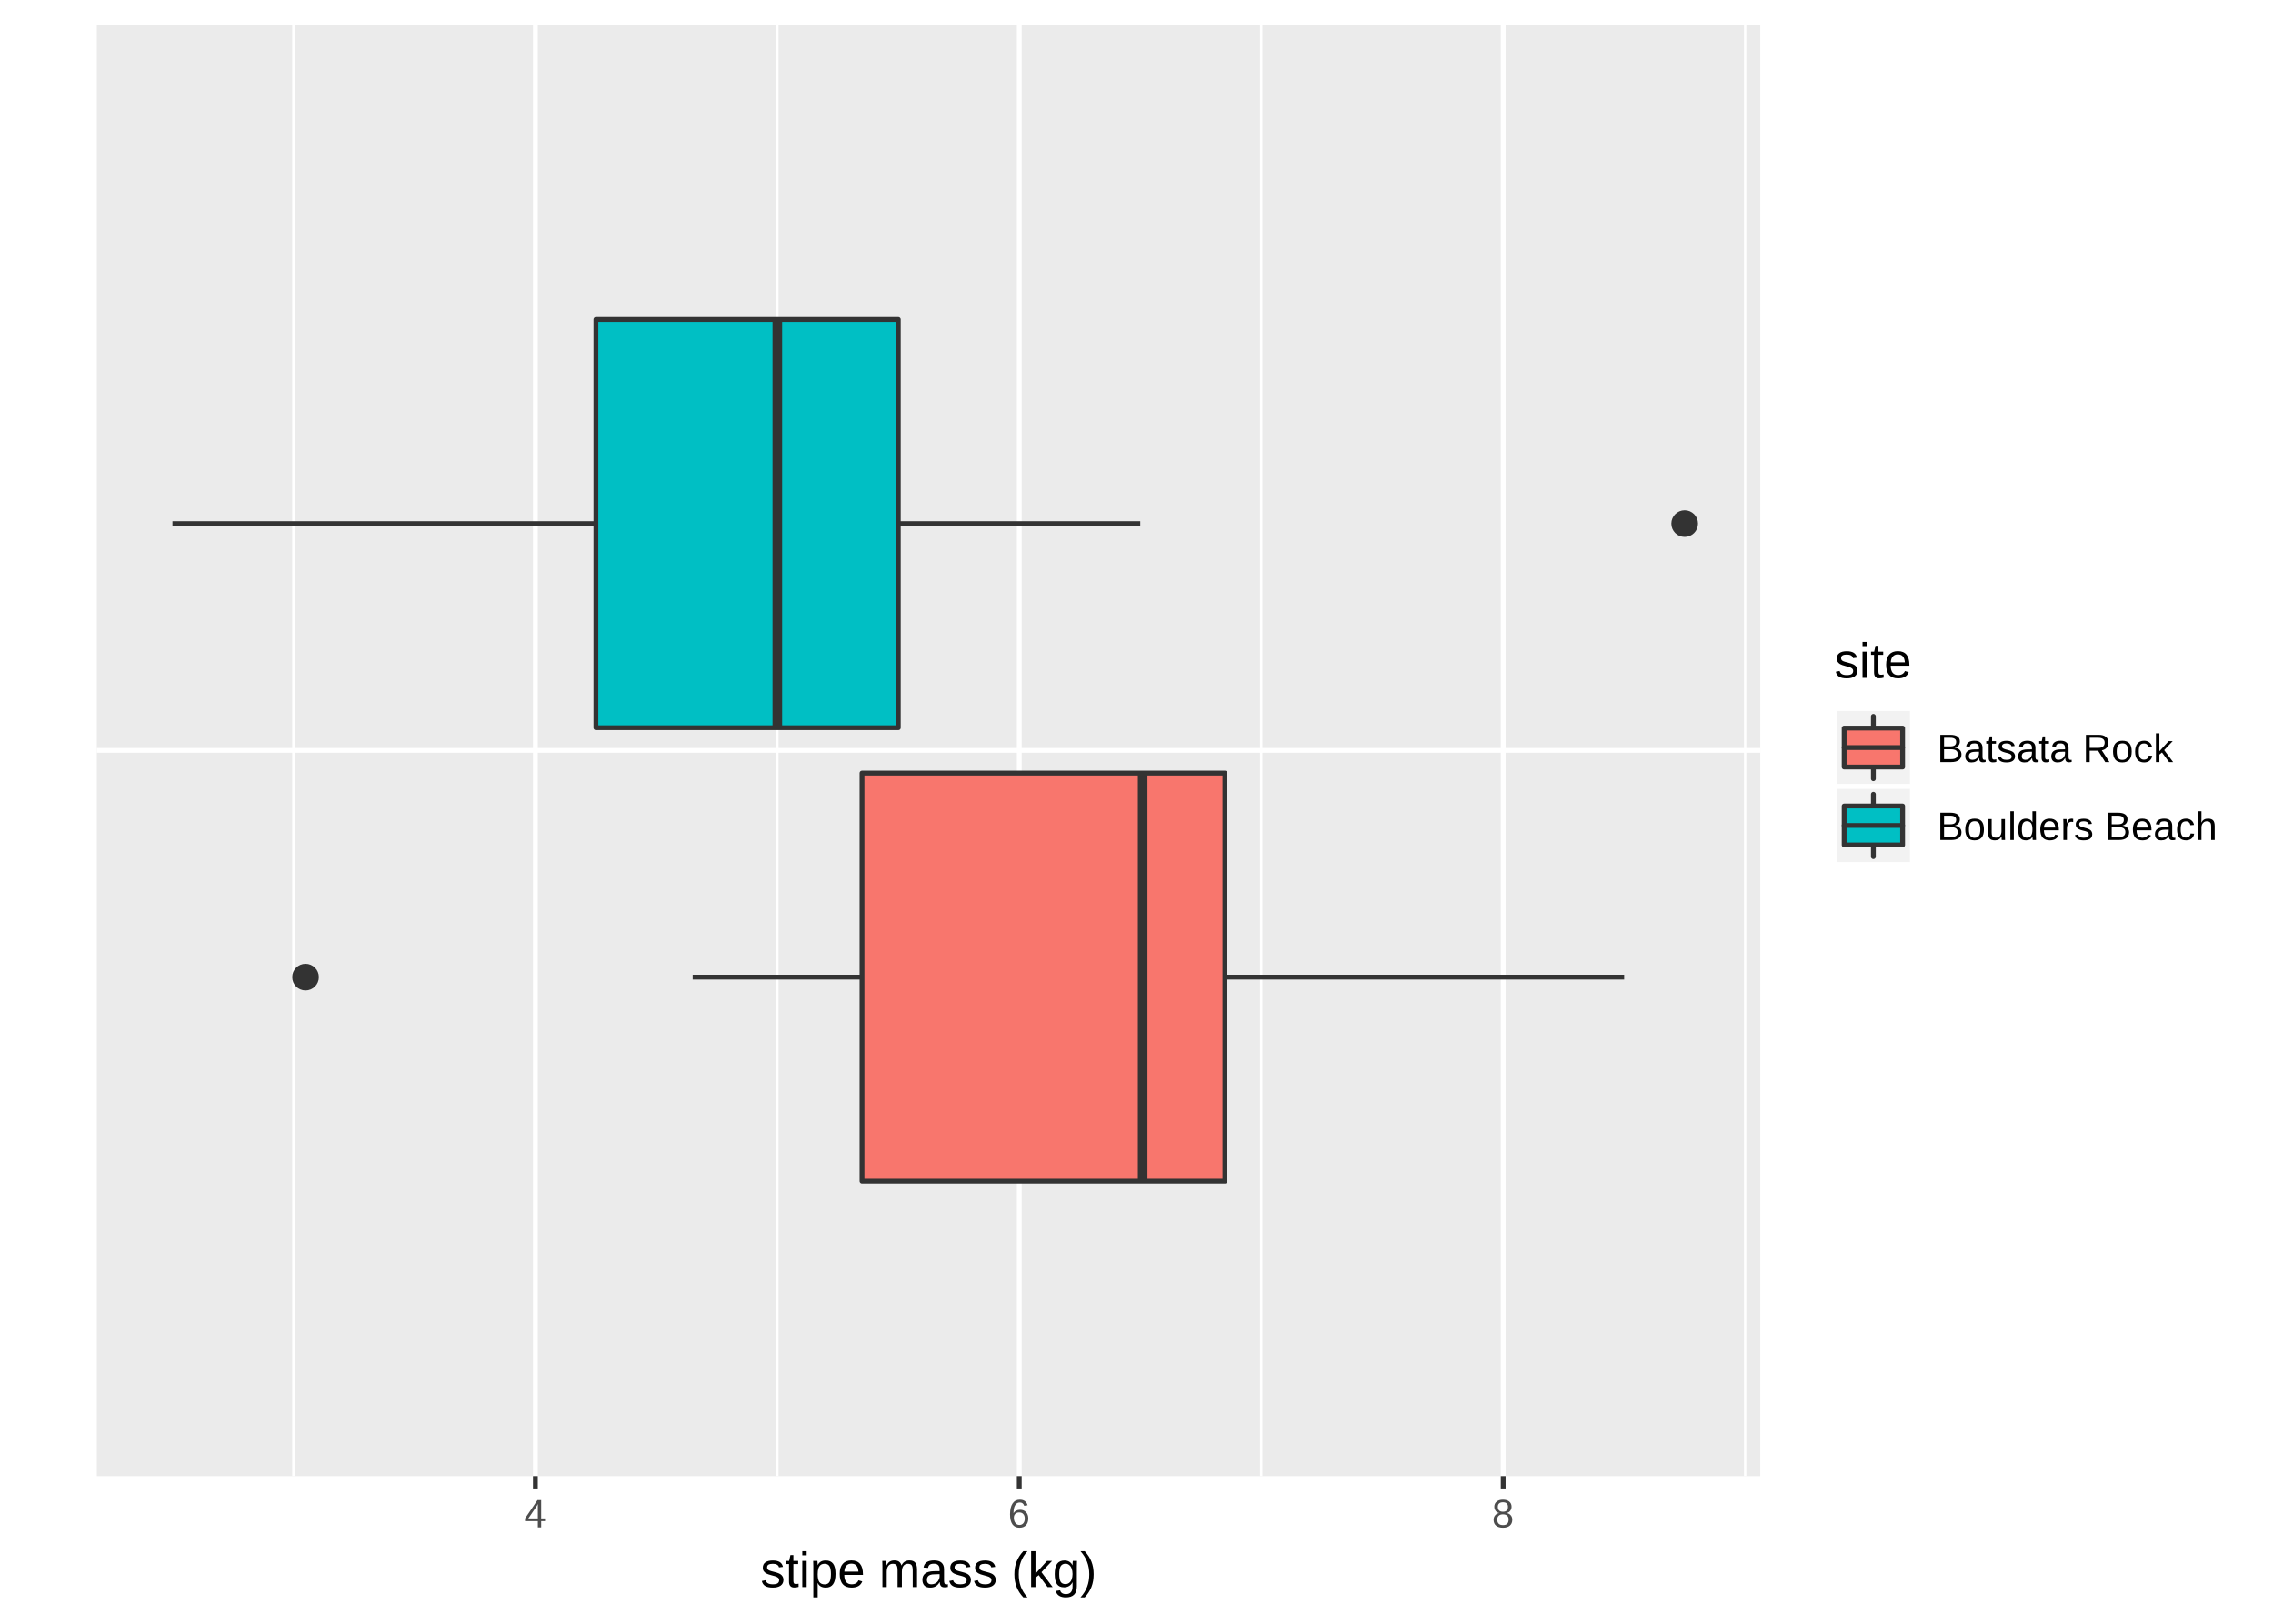
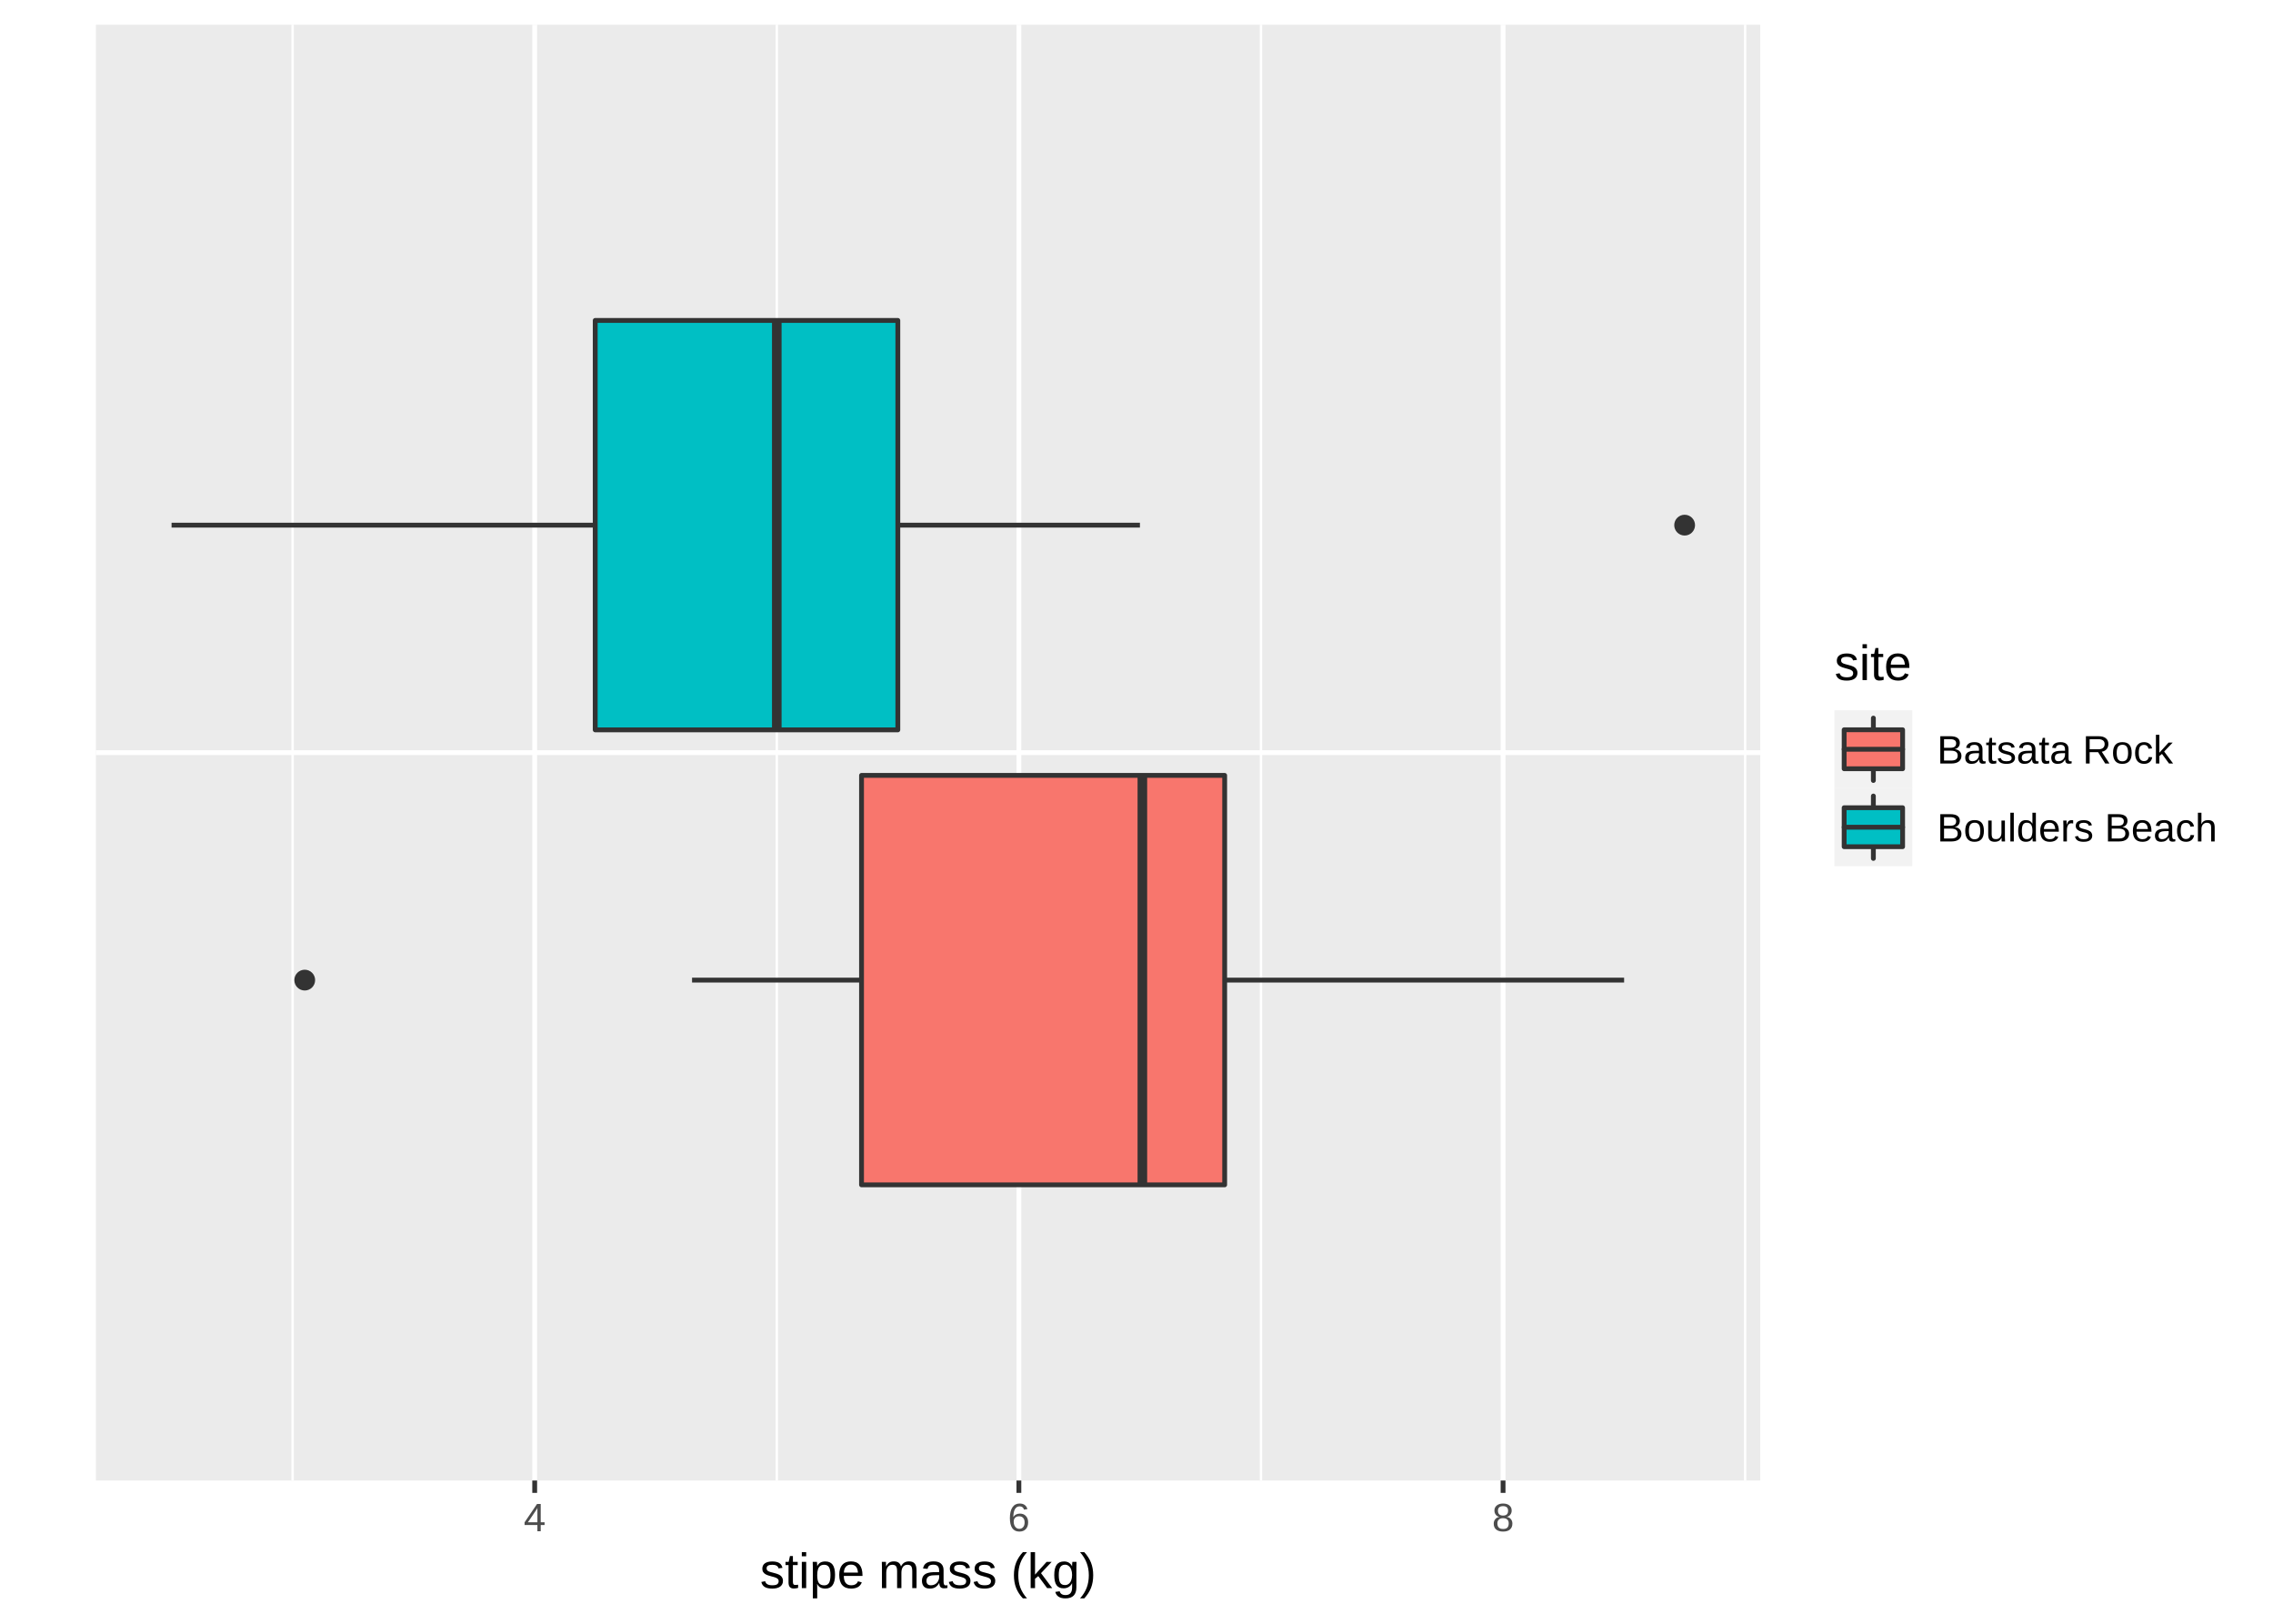
- <svg xmlns="http://www.w3.org/2000/svg" viewBox="0 0 504.00 360.00">
+ <svg xmlns="http://www.w3.org/2000/svg" class="svglite" width="504.00pt" height="360.00pt" viewBox="0 0 504.00 360.00">
  <defs>
    <style type="text/css">
-     line, polyline, path, rect, circle {
+     .svglite line, .svglite polyline, .svglite polygon, .svglite path, .svglite rect, .svglite circle {
      fill: none;
      stroke: #000000;
      stroke-linecap: round;
      stroke-linejoin: round;
      stroke-miterlimit: 10.00;
    }
  </style>
  </defs>
  <rect width="100%" height="100%" style="stroke: none; fill: #FFFFFF;" />
-   <rect x="0.00" y="0.00" width="504.00" height="360.00" style="stroke-width: 1.07; stroke: #FFFFFF; fill: #FFFFFF;" />
  <defs>
-     <clipPath id="cpMjEuNDczOXwzOTAuMzEyfDMyNy4yNTd8NS40Nzk0NQ==">
-       <rect x="21.47" y="5.48" width="368.84" height="321.78" />
-     </clipPath>
-   </defs>
-   <rect x="21.47" y="5.48" width="368.84" height="321.78" style="stroke-width: 1.07; stroke: none; fill: #EBEBEB;" clip-path="url(#cpMjEuNDczOXwzOTAuMzEyfDMyNy4yNTd8NS40Nzk0NQ==)" />
-   <polyline points="65.06,327.26 65.06,5.48 " style="stroke-width: 0.53; stroke: #FFFFFF; stroke-linecap: butt;" clip-path="url(#cpMjEuNDczOXwzOTAuMzEyfDMyNy4yNTd8NS40Nzk0NQ==)" />
-   <polyline points="172.36,327.26 172.36,5.48 " style="stroke-width: 0.53; stroke: #FFFFFF; stroke-linecap: butt;" clip-path="url(#cpMjEuNDczOXwzOTAuMzEyfDMyNy4yNTd8NS40Nzk0NQ==)" />
-   <polyline points="279.66,327.26 279.66,5.48 " style="stroke-width: 0.53; stroke: #FFFFFF; stroke-linecap: butt;" clip-path="url(#cpMjEuNDczOXwzOTAuMzEyfDMyNy4yNTd8NS40Nzk0NQ==)" />
-   <polyline points="386.96,327.26 386.96,5.48 " style="stroke-width: 0.53; stroke: #FFFFFF; stroke-linecap: butt;" clip-path="url(#cpMjEuNDczOXwzOTAuMzEyfDMyNy4yNTd8NS40Nzk0NQ==)" />
-   <polyline points="21.47,166.37 390.31,166.37 " style="stroke-width: 1.07; stroke: #FFFFFF; stroke-linecap: butt;" clip-path="url(#cpMjEuNDczOXwzOTAuMzEyfDMyNy4yNTd8NS40Nzk0NQ==)" />
-   <polyline points="118.71,327.26 118.71,5.48 " style="stroke-width: 1.07; stroke: #FFFFFF; stroke-linecap: butt;" clip-path="url(#cpMjEuNDczOXwzOTAuMzEyfDMyNy4yNTd8NS40Nzk0NQ==)" />
-   <polyline points="226.01,327.26 226.01,5.48 " style="stroke-width: 1.07; stroke: #FFFFFF; stroke-linecap: butt;" clip-path="url(#cpMjEuNDczOXwzOTAuMzEyfDMyNy4yNTd8NS40Nzk0NQ==)" />
-   <polyline points="333.31,327.26 333.31,5.48 " style="stroke-width: 1.07; stroke: #FFFFFF; stroke-linecap: butt;" clip-path="url(#cpMjEuNDczOXwzOTAuMzEyfDMyNy4yNTd8NS40Nzk0NQ==)" />
-   <circle cx="67.75" cy="216.65" r="1.95pt" style="stroke-width: 0.71; stroke: #333333; fill: #333333;" clip-path="url(#cpMjEuNDczOXwzOTAuMzEyfDMyNy4yNTd8NS40Nzk0NQ==)" />
-   <line x1="271.61" y1="216.65" x2="360.13" y2="216.65" style="stroke-width: 1.07; stroke: #333333; stroke-linecap: butt;" clip-path="url(#cpMjEuNDczOXwzOTAuMzEyfDMyNy4yNTd8NS40Nzk0NQ==)" />
-   <line x1="191.14" y1="216.65" x2="153.59" y2="216.65" style="stroke-width: 1.07; stroke: #333333; stroke-linecap: butt;" clip-path="url(#cpMjEuNDczOXwzOTAuMzEyfDMyNy4yNTd8NS40Nzk0NQ==)" />
-   <polyline points="271.61,261.90 191.14,261.90 191.14,171.40 271.61,171.40 271.61,261.90 " style="stroke-width: 1.07; stroke: #333333; fill: #F8766D;" clip-path="url(#cpMjEuNDczOXwzOTAuMzEyfDMyNy4yNTd8NS40Nzk0NQ==)" />
-   <line x1="253.37" y1="261.90" x2="253.37" y2="171.40" style="stroke-width: 2.13; stroke: #333333; stroke-linecap: butt;" clip-path="url(#cpMjEuNDczOXwzOTAuMzEyfDMyNy4yNTd8NS40Nzk0NQ==)" />
-   <circle cx="373.55" cy="116.09" r="1.95pt" style="stroke-width: 0.71; stroke: #333333; fill: #333333;" clip-path="url(#cpMjEuNDczOXwzOTAuMzEyfDMyNy4yNTd8NS40Nzk0NQ==)" />
-   <line x1="199.19" y1="116.09" x2="252.84" y2="116.09" style="stroke-width: 1.07; stroke: #333333; stroke-linecap: butt;" clip-path="url(#cpMjEuNDczOXwzOTAuMzEyfDMyNy4yNTd8NS40Nzk0NQ==)" />
-   <line x1="132.13" y1="116.09" x2="38.24" y2="116.09" style="stroke-width: 1.07; stroke: #333333; stroke-linecap: butt;" clip-path="url(#cpMjEuNDczOXwzOTAuMzEyfDMyNy4yNTd8NS40Nzk0NQ==)" />
-   <polyline points="199.19,161.34 132.13,161.34 132.13,70.84 199.19,70.84 199.19,161.34 " style="stroke-width: 1.07; stroke: #333333; fill: #00BFC4;" clip-path="url(#cpMjEuNDczOXwzOTAuMzEyfDMyNy4yNTd8NS40Nzk0NQ==)" />
-   <line x1="172.36" y1="161.34" x2="172.36" y2="70.84" style="stroke-width: 2.13; stroke: #333333; stroke-linecap: butt;" clip-path="url(#cpMjEuNDczOXwzOTAuMzEyfDMyNy4yNTd8NS40Nzk0NQ==)" />
-   <defs>
-     <clipPath id="cpMHw1MDR8MzYwfDA=">
+     <clipPath id="cpMC4wMHw1MDQuMDB8MC4wMHwzNjAuMDA=">
      <rect x="0.00" y="0.00" width="504.00" height="360.00" />
    </clipPath>
  </defs>
-   <polyline points="118.71,330.00 118.71,327.26 " style="stroke-width: 1.07; stroke: #333333; stroke-linecap: butt;" clip-path="url(#cpMHw1MDR8MzYwfDA=)" />
-   <polyline points="226.01,330.00 226.01,327.26 " style="stroke-width: 1.07; stroke: #333333; stroke-linecap: butt;" clip-path="url(#cpMHw1MDR8MzYwfDA=)" />
-   <polyline points="333.31,330.00 333.31,327.26 " style="stroke-width: 1.07; stroke: #333333; stroke-linecap: butt;" clip-path="url(#cpMHw1MDR8MzYwfDA=)" />
-   <g clip-path="url(#cpMHw1MDR8MzYwfDA=)">
-     <text x="116.21" y="338.63" style="font-size: 8.80px; fill: #4D4D4D; font-family: Arial;" textLength="5.01px" lengthAdjust="spacingAndGlyphs">4</text>
+   <g clip-path="url(#cpMC4wMHw1MDQuMDB8MC4wMHwzNjAuMDA=)">
+     <rect x="0" y="0.00" width="504.00" height="360.00" style="stroke-width: 1.07; stroke: #FFFFFF; fill: #FFFFFF;" />
  </g>
-   <g clip-path="url(#cpMHw1MDR8MzYwfDA=)">
-     <text x="223.51" y="338.63" style="font-size: 8.80px; fill: #4D4D4D; font-family: Arial;" textLength="5.01px" lengthAdjust="spacingAndGlyphs">6</text>
+   <defs>
+     <clipPath id="cpMjEuMjd8MzkwLjMxfDUuNDh8MzI4LjI1">
+       <rect x="21.27" y="5.48" width="369.04" height="322.77" />
+     </clipPath>
+   </defs>
+   <g clip-path="url(#cpMjEuMjd8MzkwLjMxfDUuNDh8MzI4LjI1)">
+     <rect x="21.27" y="5.48" width="369.04" height="322.77" style="stroke-width: 1.07; stroke: none; fill: #EBEBEB;" />
+     <polyline points="64.88,328.25 64.88,5.48 " style="stroke-width: 0.53; stroke: #FFFFFF; stroke-linecap: butt;" />
+     <polyline points="172.24,328.25 172.24,5.48 " style="stroke-width: 0.53; stroke: #FFFFFF; stroke-linecap: butt;" />
+     <polyline points="279.60,328.25 279.60,5.48 " style="stroke-width: 0.53; stroke: #FFFFFF; stroke-linecap: butt;" />
+     <polyline points="386.96,328.25 386.96,5.48 " style="stroke-width: 0.53; stroke: #FFFFFF; stroke-linecap: butt;" />
+     <polyline points="21.27,166.87 390.31,166.87 " style="stroke-width: 1.07; stroke: #FFFFFF; stroke-linecap: butt;" />
+     <polyline points="118.56,328.25 118.56,5.48 " style="stroke-width: 1.07; stroke: #FFFFFF; stroke-linecap: butt;" />
+     <polyline points="225.92,328.25 225.92,5.48 " style="stroke-width: 1.07; stroke: #FFFFFF; stroke-linecap: butt;" />
+     <polyline points="333.28,328.25 333.28,5.48 " style="stroke-width: 1.07; stroke: #FFFFFF; stroke-linecap: butt;" />
+     <circle cx="67.57" cy="217.30" r="1.95" style="stroke-width: 0.71; stroke: #333333; fill: #333333;" />
+     <line x1="271.55" y1="217.30" x2="360.12" y2="217.30" style="stroke-width: 1.07; stroke: #333333; stroke-linecap: butt;" />
+     <line x1="191.03" y1="217.30" x2="153.45" y2="217.30" style="stroke-width: 1.07; stroke: #333333; stroke-linecap: butt;" />
+     <polygon points="271.55,262.69 191.03,262.69 191.03,171.91 271.55,171.91 271.55,262.69 " style="stroke-width: 1.07; stroke: #333333; fill: #F8766D;" />
+     <line x1="253.30" y1="262.69" x2="253.30" y2="171.91" style="stroke-width: 2.13; stroke: #333333; stroke-linecap: butt;" />
+     <circle cx="373.54" cy="116.43" r="1.95" style="stroke-width: 0.71; stroke: #333333; fill: #333333;" />
+     <line x1="199.08" y1="116.43" x2="252.76" y2="116.43" style="stroke-width: 1.07; stroke: #333333; stroke-linecap: butt;" />
+     <line x1="131.98" y1="116.43" x2="38.04" y2="116.43" style="stroke-width: 1.07; stroke: #333333; stroke-linecap: butt;" />
+     <polygon points="199.08,161.82 131.98,161.82 131.98,71.04 199.08,71.04 199.08,161.82 " style="stroke-width: 1.07; stroke: #333333; fill: #00BFC4;" />
+     <line x1="172.24" y1="161.82" x2="172.24" y2="71.04" style="stroke-width: 2.13; stroke: #333333; stroke-linecap: butt;" />
  </g>
-   <g clip-path="url(#cpMHw1MDR8MzYwfDA=)">
-     <text x="330.81" y="338.63" style="font-size: 8.80px; fill: #4D4D4D; font-family: Arial;" textLength="5.01px" lengthAdjust="spacingAndGlyphs">8</text>
-   </g>
-   <g clip-path="url(#cpMHw1MDR8MzYwfDA=)">
-     <text x="168.61" y="351.88" style="font-size: 11.00px; font-family: Arial;" textLength="74.57px" lengthAdjust="spacingAndGlyphs">stipe mass (kg)</text>
-   </g>
-   <rect x="401.27" y="135.60" width="97.25" height="61.54" style="stroke-width: 1.07; stroke: none; fill: #FFFFFF;" clip-path="url(#cpMHw1MDR8MzYwfDA=)" />
-   <g clip-path="url(#cpMHw1MDR8MzYwfDA=)">
-     <text x="406.75" y="150.29" style="font-size: 11.00px; font-family: Arial;" textLength="17.12px" lengthAdjust="spacingAndGlyphs">site</text>
-   </g>
-   <rect x="406.75" y="157.10" width="17.28" height="17.28" style="stroke-width: 1.07; stroke: #FFFFFF; fill: #F2F2F2;" clip-path="url(#cpMHw1MDR8MzYwfDA=)" />
-   <polyline points="415.39,172.65 415.39,170.06 " style="stroke-width: 1.07; stroke: #333333;" clip-path="url(#cpMHw1MDR8MzYwfDA=)" />
-   <polyline points="415.39,161.42 415.39,158.82 " style="stroke-width: 1.07; stroke: #333333;" clip-path="url(#cpMHw1MDR8MzYwfDA=)" />
-   <rect x="408.91" y="161.42" width="12.96" height="8.64" style="stroke-width: 1.07; stroke: #333333; fill: #F8766D;" clip-path="url(#cpMHw1MDR8MzYwfDA=)" />
-   <polyline points="408.91,165.74 421.87,165.74 " style="stroke-width: 1.07; stroke: #333333;" clip-path="url(#cpMHw1MDR8MzYwfDA=)" />
-   <rect x="406.75" y="174.38" width="17.28" height="17.28" style="stroke-width: 1.07; stroke: #FFFFFF; fill: #F2F2F2;" clip-path="url(#cpMHw1MDR8MzYwfDA=)" />
-   <polyline points="415.39,189.93 415.39,187.34 " style="stroke-width: 1.07; stroke: #333333;" clip-path="url(#cpMHw1MDR8MzYwfDA=)" />
-   <polyline points="415.39,178.70 415.39,176.10 " style="stroke-width: 1.07; stroke: #333333;" clip-path="url(#cpMHw1MDR8MzYwfDA=)" />
-   <rect x="408.91" y="178.70" width="12.96" height="8.64" style="stroke-width: 1.07; stroke: #333333; fill: #00BFC4;" clip-path="url(#cpMHw1MDR8MzYwfDA=)" />
-   <polyline points="408.91,183.02 421.87,183.02 " style="stroke-width: 1.07; stroke: #333333;" clip-path="url(#cpMHw1MDR8MzYwfDA=)" />
-   <g clip-path="url(#cpMHw1MDR8MzYwfDA=)">
-     <text x="429.51" y="168.96" style="font-size: 8.80px; font-family: Arial;" textLength="53.53px" lengthAdjust="spacingAndGlyphs">Batsata Rock</text>
-   </g>
-   <g clip-path="url(#cpMHw1MDR8MzYwfDA=)">
-     <text x="429.51" y="186.24" style="font-size: 8.80px; font-family: Arial;" textLength="63.54px" lengthAdjust="spacingAndGlyphs">Boulders Beach</text>
+   <g clip-path="url(#cpMC4wMHw1MDQuMDB8MC4wMHwzNjAuMDA=)">
+     <polyline points="118.56,330.99 118.56,328.25 " style="stroke-width: 1.07; stroke: #333333; stroke-linecap: butt;" />
+     <polyline points="225.92,330.99 225.92,328.25 " style="stroke-width: 1.07; stroke: #333333; stroke-linecap: butt;" />
+     <polyline points="333.28,330.99 333.28,328.25 " style="stroke-width: 1.07; stroke: #333333; stroke-linecap: butt;" />
+     <text x="118.56" y="339.49" text-anchor="middle" style="font-size: 8.80px; fill: #4D4D4D; font-family: Arial;" textLength="4.90px" lengthAdjust="spacingAndGlyphs">4</text>
+     <text x="225.92" y="339.49" text-anchor="middle" style="font-size: 8.80px; fill: #4D4D4D; font-family: Arial;" textLength="4.90px" lengthAdjust="spacingAndGlyphs">6</text>
+     <text x="333.28" y="339.49" text-anchor="middle" style="font-size: 8.80px; fill: #4D4D4D; font-family: Arial;" textLength="4.90px" lengthAdjust="spacingAndGlyphs">8</text>
+     <text x="205.79" y="352.10" text-anchor="middle" style="font-size: 11.00px; font-family: Arial;" textLength="74.58px" lengthAdjust="spacingAndGlyphs">stipe mass (kg)</text>
+     <rect x="401.27" y="136.21" width="97.25" height="61.32" style="stroke-width: 1.07; stroke: none; fill: #FFFFFF;" />
+     <text x="406.75" y="150.79" style="font-size: 11.00px; font-family: Arial;" textLength="17.11px" lengthAdjust="spacingAndGlyphs">site</text>
+     <rect x="406.75" y="157.48" width="17.28" height="17.28" style="stroke-width: 1.07; stroke: none; fill: #F2F2F2;" />
+     <polyline points="415.39,173.04 415.39,170.44 " style="stroke-width: 1.07; stroke: #333333;" />
+     <polyline points="415.39,161.80 415.39,159.21 " style="stroke-width: 1.07; stroke: #333333;" />
+     <rect x="408.91" y="161.80" width="12.96" height="8.64" style="stroke-width: 1.07; stroke: #333333; fill: #F8766D;" />
+     <polyline points="408.91,166.12 421.87,166.12 " style="stroke-width: 1.07; stroke: #333333;" />
+     <rect x="406.75" y="174.76" width="17.28" height="17.28" style="stroke-width: 1.07; stroke: none; fill: #F2F2F2;" />
+     <polyline points="415.39,190.32 415.39,187.72 " style="stroke-width: 1.07; stroke: #333333;" />
+     <polyline points="415.39,179.08 415.39,176.49 " style="stroke-width: 1.07; stroke: #333333;" />
+     <rect x="408.91" y="179.08" width="12.96" height="8.64" style="stroke-width: 1.07; stroke: #333333; fill: #00BFC4;" />
+     <polyline points="408.91,183.40 421.87,183.40 " style="stroke-width: 1.07; stroke: #333333;" />
+     <text x="429.51" y="169.28" style="font-size: 8.80px; font-family: Arial;" textLength="52.32px" lengthAdjust="spacingAndGlyphs">Batsata Rock</text>
+     <text x="429.51" y="186.56" style="font-size: 8.80px; font-family: Arial;" textLength="62.13px" lengthAdjust="spacingAndGlyphs">Boulders Beach</text>
  </g>
</svg>
